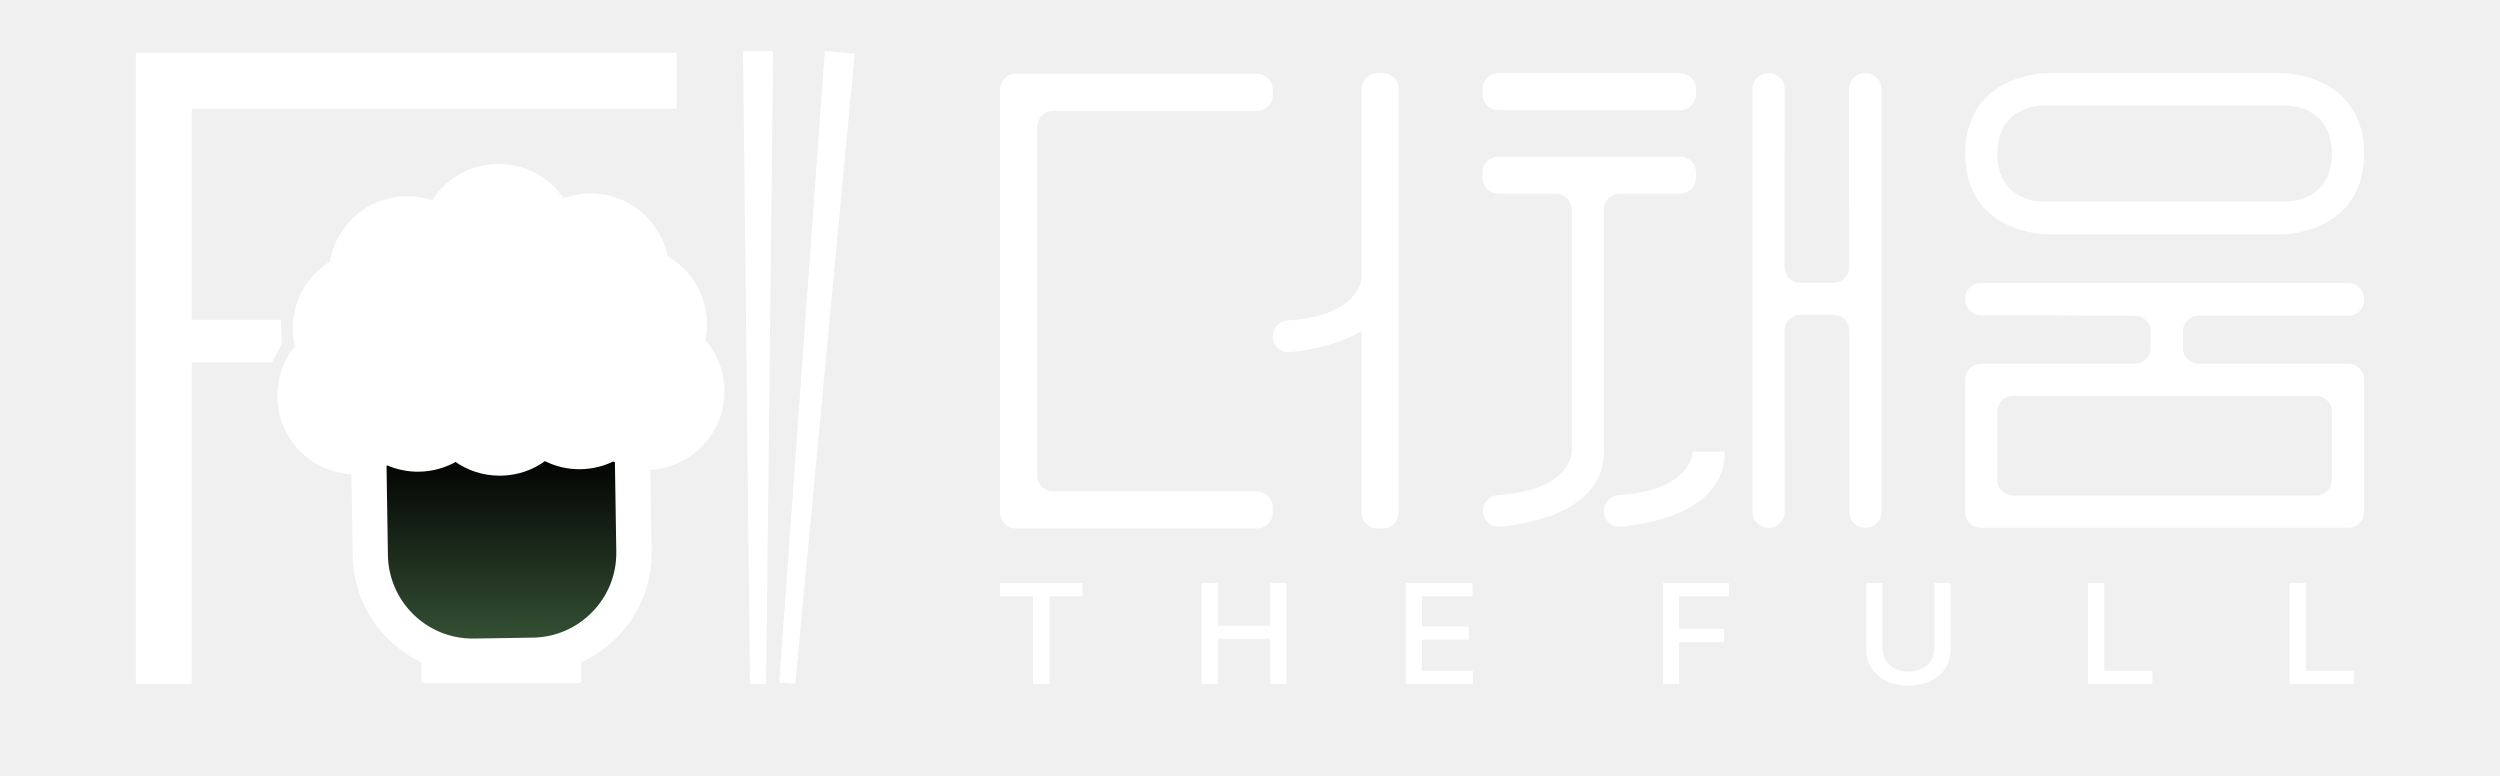
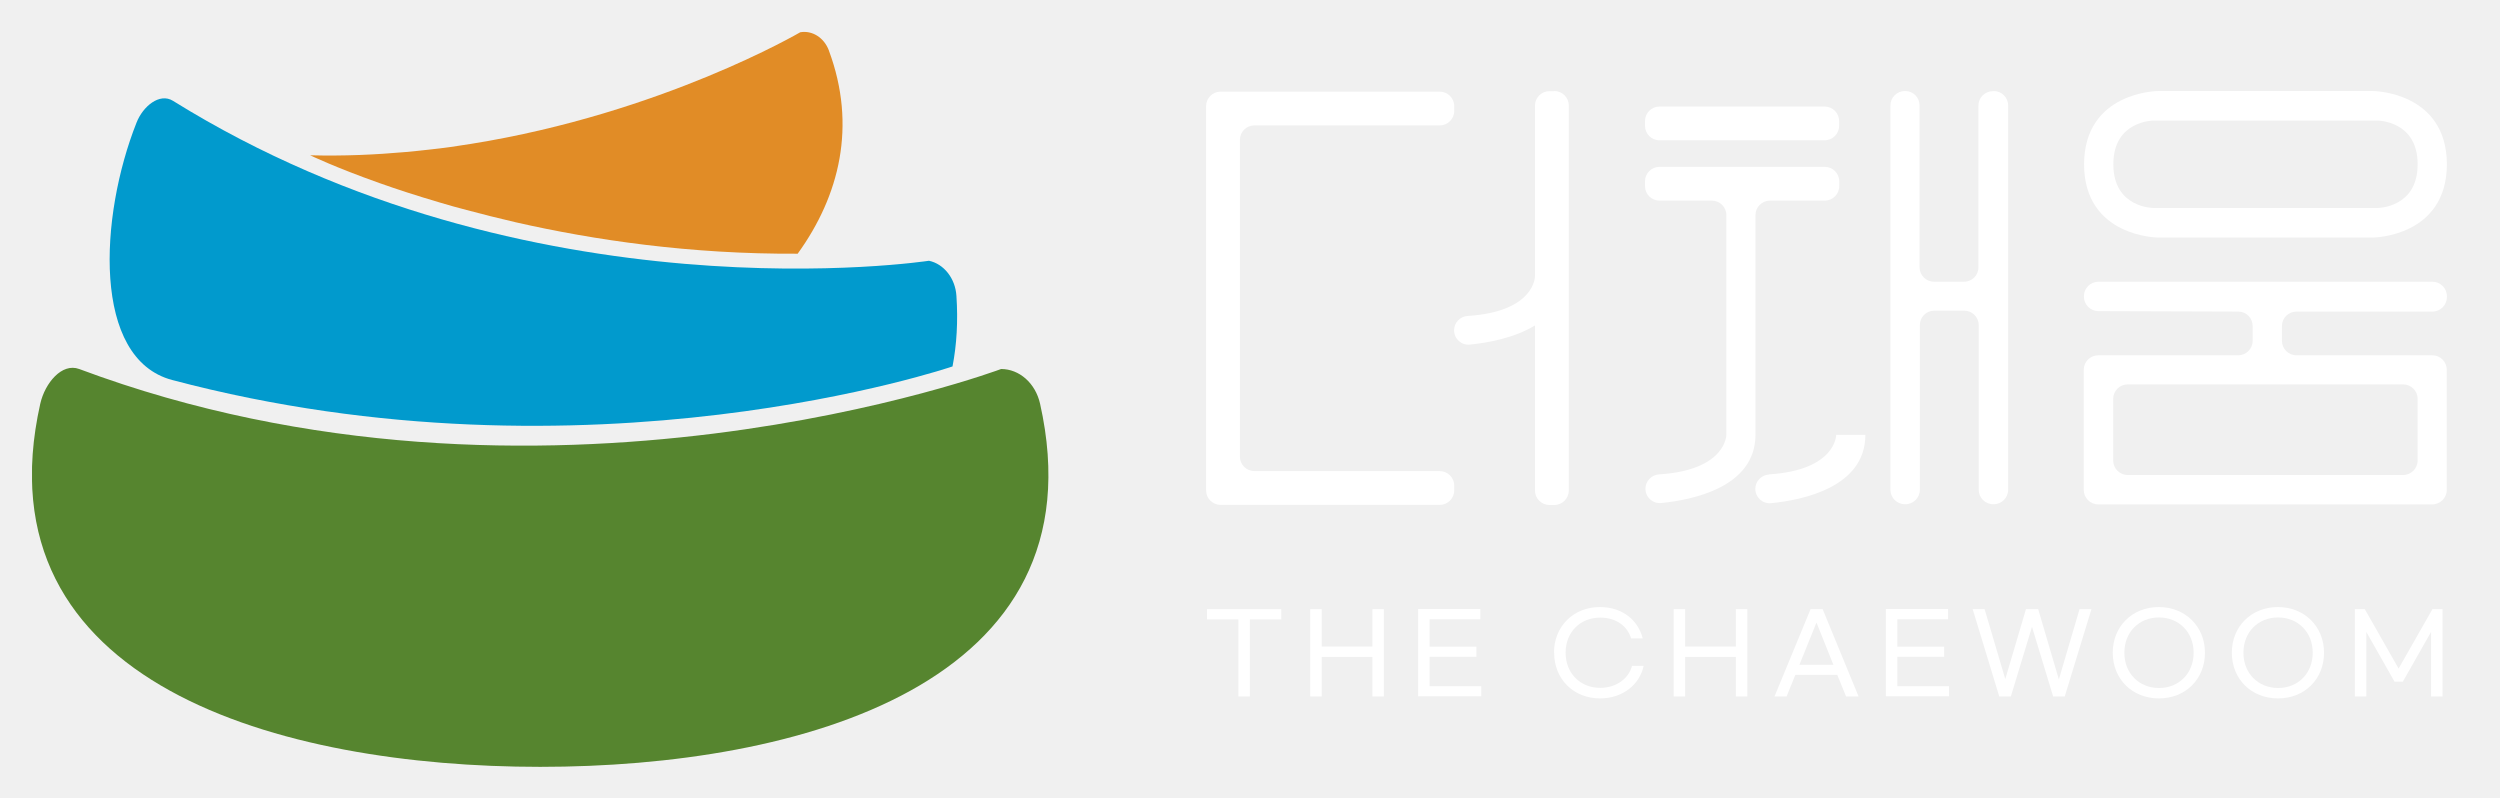
- <svg xmlns="http://www.w3.org/2000/svg" id="_레이어_1" data-name="레이어 1" viewBox="0 0 1436.09 445.5">
-   <defs>
-     <style>
-       .cls-1, .cls-2 {
-         fill: #fff;
-       }
- 
-       .cls-2 {
-         stroke: #fff;
-         stroke-miterlimit: 10;
-         stroke-width: 3px;
-       }
- 
-       .cls-3 {
-         fill: url(#_무제_그라디언트_14);
-       }
-     </style>
-     <linearGradient id="_무제_그라디언트_14" data-name="무제 그라디언트 14" x1="288.01" y1="259.91" x2="288.01" y2="382.99" gradientUnits="userSpaceOnUse">
-       <stop offset="0" stop-color="#000" />
-       <stop offset="1" stop-color="#3b5b3b" />
-     </linearGradient>
-   </defs>
+ <svg xmlns="http://www.w3.org/2000/svg" width="235" height="75">
  <g>
-     <path class="cls-1" d="M860.71,63.31h104.36c5.04,0,9.12-4.08,9.12-9.12v-3.08c0-5.04-4.08-9.12-9.12-9.12h-104.36c-5.04,0-9.12,4.08-9.12,9.11v3.08c0,5.04,4.08,9.12,9.12,9.12Z" />
-     <path class="cls-1" d="M1071.67,41.99h-.38c-5.04,0-9.12,4.09-9.12,9.13l.09,102.22c0,5.04-4.08,9.13-9.12,9.13h-18.95c-5.04,0-9.12-4.09-9.12-9.13l.08-102.23c0-5.04-4.08-9.13-9.12-9.13h-.24c-5.04,0-9.12,4.08-9.12,9.12v242.95c0,5.04,4.08,9.12,9.12,9.12h.24c5.04,0,9.12-4.09,9.12-9.12l-.07-104.08c0-5.04,4.08-9.12,9.12-9.12h18.95c5.04,0,9.12,4.08,9.12,9.12v104.09c0,5.04,4.08,9.12,9.12,9.12h.28c5.04,0,9.12-4.08,9.12-9.12V51.11c0-5.04-4.08-9.12-9.12-9.12Z" />
-     <path class="cls-1" d="M1175.55,134.6h135.77s46.55-.29,46.7-46.31c-.14-46.02-46.7-46.31-46.7-46.31h-135.77s-46.55.29-46.7,46.31c.14,46.02,46.7,46.31,46.7,46.31ZM1147.34,88.15s0,.05,0,.08c.05-27.58,25.37-27.58,25.37-27.58h141.43s25.32,0,25.37,27.58c0-.03,0-.05,0-.08v.15s0-.05,0-.08c-.05,27.58-25.37,27.58-25.37,27.58h-141.43s-25.32,0-25.37-27.58c0,.03,0,.05,0,.08v-.15Z" />
-     <path class="cls-1" d="M1128.85,88.09v.41c0-.07,0-.14,0-.21,0-.07,0-.14,0-.21Z" />
-     <path class="cls-1" d="M1147.34,88.15v.15s0-.05,0-.08,0-.05,0-.08Z" />
-     <path class="cls-1" d="M1263.04,181.34h85.89c5.04,0,9.12-4.08,9.12-9.12v-.57c0-5.04-4.08-9.12-9.12-9.12h-210.96c-5.04,0-9.12,4.08-9.12,9.12v.32c0,5.02,4.06,9.1,9.09,9.12l88.42.29c5.03.02,9.09,4.1,9.09,9.13v9.31c-.02,5.03-4.1,9.11-9.13,9.11h-88.35c-5.04,0-9.12,4.08-9.12,9.12v76c0,5.04,4.08,9.12,9.12,9.12h210.94c5.03,0,9.12-4.08,9.12-9.12l.02-76c0-5.04-4.08-9.12-9.12-9.12h-85.9c-5.04,0-9.12-4.09-9.12-9.13v-9.35c.02-5.03,4.1-9.11,9.13-9.11ZM1330.4,227.39c5.04,0,9.12,4.08,9.12,9.12v39.03c0,5.04-4.08,9.12-9.12,9.12h-173.93c-5.04,0-9.12-4.08-9.12-9.12v-39.03c0-5.04,4.08-9.12,9.12-9.12h173.93Z" />
-     <path class="cls-1" d="M921.32,120.38c0-5.04,4.08-9.12,9.12-9.12h34.63c5.04,0,9.12-4.08,9.12-9.12v-3.08c0-5.04-4.08-9.12-9.12-9.12h-104.36c-5.04,0-9.12,4.08-9.12,9.12v3.08c0,5.04,4.08,9.12,9.12,9.12h33.05c5.04,0,9.12,4.08,9.12,9.12v139.03s0,22.34-42.49,24.98c-4.79.3-8.54,4.29-8.54,9.09,0,5.39,4.63,9.61,9.99,9.08,19.22-1.9,59.48-9.85,59.48-43.15V120.38Z" />
-     <path class="cls-1" d="M929.86,284.41c-4.79.3-8.54,4.29-8.54,9.09,0,5.39,4.63,9.61,9.99,9.08,19.22-1.9,59.48-9.85,59.48-43.15h-18.44s0,22.34-42.49,24.98Z" />
-     <g>
-       <path class="cls-1" d="M721.98,282.26h-117.05c-5.04,0-9.12-4.09-9.12-9.12V72.83c0-5.04,4.08-9.12,9.12-9.12h117.05c5.04,0,9.12-4.08,9.12-9.12v-3.08c0-5.04-4.08-9.12-9.12-9.12h-138.41c-5.04,0-9.12,4.08-9.12,9.11v12.2h.04v218.54h-.04v12.2c0,5.04,4.08,9.12,9.12,9.12h138.41c5.04,0,9.12-4.08,9.12-9.12v-3.08c0-5.04-4.08-9.12-9.12-9.12Z" />
-       <path class="cls-1" d="M794.34,41.99h-3.08c-5.04,0-9.12,4.08-9.12,9.12v107.99h0s0,22.34-42.49,24.98c-4.79.3-8.54,4.29-8.54,9.09,0,5.39,4.63,9.61,9.99,9.08,10.69-1.06,27.88-4,41.04-12.13v104.34c0,5.04,4.08,9.12,9.12,9.12h3.08c5.04,0,9.12-4.08,9.12-9.12V51.11c0-5.04-4.08-9.12-9.12-9.12Z" />
+     <g stroke="none" id="svg_2">
+       <g stroke="none" clip-path="url(#svg_1)" id="svg_3">
+         <path stroke="none" fill="#FFFFFF" d="m117.487,58.225l0,7.241l-1.078,0l0,-7.241l-2.951,0l0,-0.964l6.98,0l0,0.964l-2.951,0l-0,0z" id="svg_4" />
+         <path stroke="none" fill="#FFFFFF" d="m130.086,57.261l0,8.205l-1.079,0l0,-3.712l-4.767,0l0,3.712l-1.078,0l0,-8.205l1.078,0l0,3.514l4.767,0l0,-3.514l1.079,0z" id="svg_5" />
+         <path stroke="none" fill="#FFFFFF" d="m139.151,57.261l0,0.949l-4.767,0l0,2.579l4.398,0l0,0.949l-4.398,0l0,2.763l4.852,0l0,0.95l-5.93,0l0,-8.205l5.845,0l0,0.014l-0,-0z" id="svg_6" />
+         <path stroke="none" fill="#FFFFFF" d="m146.075,61.357c0,-2.48 1.83,-4.294 4.313,-4.294c2.128,0 3.589,1.233 4.029,2.948l-1.092,0c-0.355,-1.162 -1.405,-1.956 -2.909,-1.956c-1.887,0 -3.249,1.375 -3.249,3.302c0,1.927 1.376,3.302 3.249,3.302c1.547,0 2.696,-0.907 2.994,-2.069l1.092,0c-0.355,1.715 -1.929,3.061 -4.1,3.061c-2.483,0 -4.313,-1.814 -4.313,-4.294l-0.014,0l0,0z" id="svg_7" />
+         <path stroke="none" fill="#FFFFFF" d="m164.249,57.261l0,8.205l-1.078,0l0,-3.712l-4.767,0l0,3.712l-1.078,0l0,-8.205l1.078,0l0,3.514l4.767,0l0,-3.514l1.078,0z" id="svg_8" />
+         <path stroke="none" fill="#FFFFFF" d="m172.72,63.44l-3.958,0l-0.823,2.026l-1.135,0l3.39,-8.205l1.135,0l3.377,8.205l-1.177,0l-0.823,-2.026l0.014,0l-0,0zm-0.383,-0.95l-1.589,-3.968l-1.603,3.968l3.192,0l0,0z" id="svg_9" />
+         <path stroke="none" fill="#FFFFFF" d="m183.119,57.261l0,0.949l-4.767,0l0,2.579l4.398,0l0,0.949l-4.398,0l0,2.763l4.852,0l0,0.95l-5.93,0l0,-8.205l5.845,0l0,0.014l-0,-0z" id="svg_10" />
+         <path stroke="none" fill="#FFFFFF" d="m196.597,57.261l-2.511,8.205l-1.092,0l-1.986,-6.547l-1.987,6.547l-1.092,0l-2.497,-8.205l1.121,0l1.943,6.575l1.944,-6.575l1.149,0l1.944,6.604l1.944,-6.604l1.092,0l0.028,0z" id="svg_11" />
+         <path stroke="none" fill="#FFFFFF" d="m198.598,61.357c0,-2.48 1.844,-4.294 4.327,-4.294c2.483,0 4.341,1.814 4.341,4.294c0,2.48 -1.83,4.294 -4.327,4.294c-2.497,0 -4.341,-1.814 -4.341,-4.294zm7.604,0c0,-1.942 -1.39,-3.316 -3.263,-3.316c-1.873,0 -3.249,1.375 -3.249,3.316c0,1.942 1.391,3.316 3.263,3.316c1.873,0 3.249,-1.389 3.249,-3.316z" id="svg_12" />
+         <path stroke="none" fill="#FFFFFF" d="m209.792,61.357c0,-2.48 1.844,-4.294 4.327,-4.294c2.483,0 4.341,1.814 4.341,4.294c0,2.48 -1.83,4.294 -4.327,4.294c-2.497,0 -4.341,-1.814 -4.341,-4.294zm7.604,0c0,-1.942 -1.39,-3.316 -3.263,-3.316c-1.873,0 -3.249,1.375 -3.249,3.316c0,1.942 1.391,3.316 3.263,3.316c1.873,0 3.249,-1.389 3.249,-3.316z" id="svg_13" />
+         <path stroke="none" fill="#FFFFFF" d="m222.291,57.261l3.178,5.583l3.178,-5.583l0.951,0l0,8.205l-1.079,0l0,-6.065l-2.653,4.676l-0.78,0l-2.653,-4.676l0,6.065l-1.078,0l0,-8.205l0.95,0l-0.014,0l-0,0z" id="svg_14" />
+         <path stroke="none" fill="#FFFFFF" d="m187.39,8.57l-0.057,0c-0.752,0 -1.362,0.609 -1.362,1.36l0,15.191c0.014,0.751 -0.596,1.36 -1.348,1.36l-2.823,0c-0.752,0 -1.362,-0.609 -1.362,-1.36l0,-15.205c0,-0.751 -0.596,-1.36 -1.348,-1.36l-0.028,0c-0.752,0 -1.362,0.609 -1.362,1.36l0,36.122c0,0.751 0.61,1.36 1.362,1.36l0.042,0c0.752,0 1.362,-0.609 1.362,-1.36l0,-15.475c0,-0.751 0.596,-1.36 1.348,-1.36l2.823,0c0.752,0 1.362,0.609 1.362,1.36l0,15.475c0,0.751 0.61,1.36 1.362,1.36l0.043,0c0.752,0 1.362,-0.609 1.362,-1.36l0,-36.122c0,-0.751 -0.61,-1.36 -1.362,-1.36l-0.014,0.014l0,-0z" id="svg_15" />
+         <path stroke="none" fill="#FFFFFF" d="m202.854,22.33l20.203,0c0,0 6.924,-0.043 6.952,-6.887c-0.028,-6.845 -6.952,-6.887 -6.952,-6.887l-20.203,0c0,0 -6.923,0.043 -6.952,6.887c0.014,6.845 6.952,6.887 6.952,6.887zm-4.199,-6.901c0,-4.095 3.773,-4.095 3.773,-4.095l21.055,0c0,0 3.774,0 3.774,4.095l0,0.028c0,4.095 -3.774,4.095 -3.774,4.095l-21.055,0c0,0 -3.773,0 -3.773,-4.095l0,-0.028z" id="svg_16" />
+         <path stroke="none" fill="#FFFFFF" d="m227.257,15.429l-0.015,0.014l0.015,0l0,-0.014z" id="svg_17" />
+         <path stroke="none" fill="#FFFFFF" d="m215.864,29.288l12.783,0c0.752,0 1.362,-0.609 1.362,-1.36l0,-0.085c0,-0.751 -0.61,-1.36 -1.362,-1.36l-31.398,0c-0.752,0 -1.362,0.609 -1.362,1.36l0,0.043c0,0.751 0.61,1.346 1.348,1.36l13.166,0.043c0.752,0 1.348,0.609 1.348,1.36l0,1.389c0,0.751 -0.61,1.36 -1.362,1.36l-13.152,0c-0.752,0 -1.362,0.609 -1.362,1.36l0,11.294c0,0.751 0.61,1.36 1.362,1.36l31.398,0c0.752,0 1.362,-0.609 1.362,-1.36l0,-11.294c0,-0.751 -0.61,-1.36 -1.348,-1.36l-12.783,0c-0.752,0 -1.362,-0.609 -1.362,-1.36l0,-1.389c0,-0.751 0.61,-1.36 1.362,-1.36l-0,-0zm10.031,6.845c0.752,0 1.362,0.609 1.362,1.36l0,5.796c0,0.751 -0.61,1.36 -1.362,1.36l-25.893,0c-0.752,0 -1.363,-0.609 -1.363,-1.36l0,-5.796c0,-0.751 0.611,-1.36 1.363,-1.36l25.893,0z" id="svg_18" />
+         <path stroke="none" fill="#FFFFFF" d="m165.015,20.218c0,-0.751 0.61,-1.36 1.362,-1.36l5.15,0c0.752,0 1.362,-0.609 1.362,-1.36l0,-0.453c0,-0.751 -0.61,-1.36 -1.362,-1.36l-15.535,0c-0.752,0 -1.362,0.609 -1.362,1.36l0,0.453c0,0.751 0.61,1.36 1.362,1.36l4.923,0c0.752,0 1.362,0.609 1.362,1.36l0,20.661c0,0 0,3.316 -6.328,3.713c-0.709,0.042 -1.277,0.638 -1.277,1.346c0,0.808 0.696,1.431 1.49,1.346c2.866,-0.283 8.853,-1.46 8.853,-6.419l0,-20.661l0,0.014l0,0z" id="svg_19" />
+         <path stroke="none" fill="#FFFFFF" d="m166.278,44.606c-0.71,0.042 -1.277,0.638 -1.277,1.346c0,0.808 0.695,1.431 1.49,1.346c2.866,-0.283 8.853,-1.46 8.853,-6.419l-2.739,0c0,0 0,3.316 -6.327,3.713l0,0.014l0,-0z" id="svg_20" />
+         <path stroke="none" fill="#FFFFFF" d="m135.335,44.281l-17.422,0c-0.752,0 -1.362,-0.609 -1.362,-1.36l0,-29.773c0,-0.751 0.61,-1.36 1.362,-1.36l17.422,0c0.752,0 1.362,-0.609 1.362,-1.36l0,-0.453c0,-0.751 -0.61,-1.36 -1.362,-1.36l-20.6,0c-0.752,0 -1.362,0.609 -1.362,1.36l0,1.814l0,32.494l0,1.814c0,0.751 0.61,1.36 1.362,1.36l20.6,0c0.752,0 1.362,-0.609 1.362,-1.36l0,-0.453c0,-0.751 -0.61,-1.36 -1.362,-1.36l0,-0z" id="svg_21" />
+         <path stroke="none" fill="#FFFFFF" d="m146.103,8.57l-0.454,0c-0.752,0 -1.362,0.609 -1.362,1.36l0,16.056c0,0 0,3.316 -6.327,3.713c-0.71,0.042 -1.277,0.638 -1.277,1.346c0,0.808 0.695,1.431 1.489,1.346c1.589,-0.156 4.143,-0.595 6.115,-1.8l0,15.517c0,0.751 0.61,1.36 1.362,1.36l0.454,0c0.752,0 1.362,-0.609 1.362,-1.36l0,-36.193c0,-0.751 -0.61,-1.36 -1.362,-1.36l0,0.014z" id="svg_22" />
+         <path stroke="none" fill="#019ACD" d="m16.186,35.721c-7.548,-1.998 -6.853,-15.375 -3.348,-24.204c0.596,-1.516 2.157,-2.82 3.419,-2.041c33.483,20.817 71.066,15.035 71.066,15.035c1.405,0.298 2.483,1.658 2.582,3.316c0.156,2.367 0.029,4.563 -0.368,6.618c0,0 -34.164,11.663 -73.351,1.275l0,-0z" id="svg_23" />
+         <path stroke="none" fill="#56852F" d="m7.446,34.687c-1.632,-0.609 -3.221,1.332 -3.66,3.259c-5.916,26.415 22.729,34.138 46.99,34.138c24.261,0 52.906,-7.723 46.99,-34.138c-0.439,-1.941 -1.958,-3.259 -3.66,-3.259c0,0 -43.329,16.211 -86.659,0z" id="svg_24" />
+         <path stroke="none" fill="#E18C26" d="m77.917,4.748c-0.454,-1.219 -1.575,-1.913 -2.696,-1.715c0,0 -12.981,7.61 -30.915,10.486c-1.277,0.213 -2.582,0.397 -3.916,0.539c-0.724,0.085 -1.447,0.156 -2.185,0.227c-1.447,0.128 -2.923,0.227 -4.412,0.283c-1.532,0.057 -3.079,0.071 -4.639,0.028c0,0 2.341,1.134 6.498,2.607c1.632,0.581 3.547,1.205 5.718,1.842c0.795,0.241 1.617,0.468 2.483,0.694c1.461,0.397 3.022,0.779 4.654,1.162c7.349,1.672 16.401,3.004 26.474,2.948c3.944,-5.456 5.562,-12.031 2.937,-19.088l0,-0.014z" id="svg_25" />
+         <path stroke="none" fill="#FFFFFF" d="m171.514,10.015l-15.521,0c-0.753,0 -1.362,0.609 -1.362,1.36l0,0.453c0,0.751 0.609,1.36 1.362,1.36l15.521,0c0.752,0 1.362,-0.609 1.362,-1.36l0,-0.453c0,-0.751 -0.61,-1.36 -1.362,-1.36z" id="svg_26" />
+       </g>
+       <defs stroke="none" transform="translate(0 2) translate(1 0) translate(-2.38419e-7 0) translate(2.38419e-7 0) translate(0 -1) translate(0 1) translate(1 0) translate(0 1) translate(0 -3.57628e-7) translate(1 0) translate(1.19209e-7 0) translate(0 -2) translate(0 -0.00000166893) translate(-2 0) translate(2.38419e-7 0) translate(-33 -93) translate(-2 -130) translate(0 -1) translate(0 -1) translate(0 -1) translate(0 -1) translate(0 -1) translate(0 -1) translate(0 -1) translate(0 -1) translate(0 -1) translate(0 -1) translate(0 -1) translate(0 -1) translate(0 -1) translate(0 -1) translate(0 -1) translate(0 -1) translate(0 -1) translate(0 -1) translate(0 -1) translate(0 -1) translate(0 -1) translate(0 -1) translate(0 -1) translate(0 -0.11232) translate(-229 -4) translate(-1 0) translate(-1 0) translate(-1 0) translate(-1 0) translate(-1 0) translate(-1 0) translate(-1 0) translate(-1 0) translate(-1 0) translate(-1 0) translate(-1 0) translate(-1 0) translate(-1 0) translate(-1 0) translate(-1 0) translate(-1 0) translate(-1 0) translate(-1 0) translate(-1 0) translate(-1 0) translate(-1 0) translate(-1 0) translate(-1 0) translate(-1 0) translate(-1 0) translate(-0.495209 0) translate(87 16) translate(-2 -5) translate(206.505 0) translate(0 239.64) translate(204.495 236.112) scale(0.586574 0.586574) translate(-204.495 -236.112)">
+         <clipPath stroke="none" id="svg_1">
+           <rect stroke="none" x="3.01" y="1.527" fill="white" height="119.248" width="387" id="svg_27" />
+         </clipPath>
+       </defs>
    </g>
  </g>
-   <path class="cls-1" d="M574.46,342.57v-7.63h47.3v7.63h-18.93v50.4h-9.36v-50.4h-19.01Z" />
-   <path class="cls-1" d="M690.21,392.97v-58.03h9.32v24.54h30.17v-24.54h9.36v58.03h-9.36v-25.86h-30.17v25.86h-9.32Z" />
-   <path class="cls-1" d="M807.52,392.97v-58.03h38.35v7.63h-29.03v17.29h26.94v7.59h-26.94v17.88h29.27v7.63h-38.59Z" />
-   <path class="cls-1" d="M955.24,392.97v-58.03h37.9v7.63h-28.58v18.66h25.84v7.59h-25.84v24.15h-9.32Z" />
-   <path class="cls-1" d="M1096.33,393.86c-4.88,0-9.14-.9-12.8-2.69-3.65-1.79-6.48-4.25-8.48-7.38-2-3.13-3-6.72-3-10.77v-38.09h9.32v37.35c0,2.62.61,4.95,1.82,6.97,1.21,2.02,2.94,3.62,5.17,4.79,2.23,1.17,4.89,1.75,7.97,1.75s5.69-.58,7.91-1.75c2.22-1.17,3.93-2.77,5.13-4.79,1.2-2.03,1.8-4.35,1.8-6.97v-37.35h9.36v38.09c0,4.05-1,7.64-3,10.77-2,3.13-4.82,5.59-8.46,7.38s-7.88,2.69-12.73,2.69Z" />
-   <path class="cls-1" d="M1199.45,392.97v-58.03h9.32v50.4h27.59v7.63h-36.91Z" />
-   <path class="cls-1" d="M1315.28,392.97v-58.03h9.32v50.4h27.59v7.63h-36.91Z" />
-   <polygon class="cls-1" points="444.1 29.34 440.1 392.97 430.84 392.97 426.84 29.34 444.1 29.34" />
-   <polygon class="cls-1" points="490.97 30.79 456.85 392.81 447.63 392.03 473.77 29.34 490.97 30.79" />
-   <polygon class="cls-1" points="388.73 62.54 110.15 62.54 110.15 183.72 161.26 183.72 161.9 197.38 156.25 208.23 110.15 208.23 110.15 392.97 78.04 392.97 78.04 30.42 388.73 30.42 388.73 62.54" />
-   <g>
-     <path class="cls-1" d="M287.74,273.28c-9.15,0-17.86-2.75-25.26-7.95-6.4,3.6-13.64,5.56-20.96,5.67-.23,0-.46,0-.69,0-6.1,0-12.01-1.23-17.59-3.65-2.7,1.27-5.54,2.27-8.46,2.98-3.4.82-6.89,1.24-10.38,1.24-3.91,0-7.81-.52-11.57-1.54-18.86-5.12-32.25-22.35-32.55-41.9-.16-10.51,3.43-20.73,10.14-28.83-.8-3.23-1.24-6.57-1.29-9.92-.25-15.72,7.92-30.43,21.35-38.5,3.34-21.21,21.31-36.8,42.9-37.14.23,0,.47,0,.7,0,5.03,0,9.96.84,14.66,2.5,7.91-12.95,21.66-20.8,36.95-21.04.23,0,.47,0,.7,0,15,0,28.73,7.42,36.89,19.89,4.86-1.89,10-2.89,15.28-2.97.24,0,.47,0,.71,0,21.24,0,39.38,15.02,43.33,35.79,13.67,7.65,22.29,22.09,22.53,37.81.05,3.35-.28,6.7-.98,9.96,6.96,7.89,10.87,17.99,11.03,28.5.31,19.55-12.54,37.19-31.23,42.9-4.18,1.28-8.54,1.92-12.93,1.92h0c-3.03,0-6.06-.31-9-.93-3.12-.65-6.17-1.64-9.06-2.95-5.84,2.86-12.11,4.35-18.65,4.46-.24,0-.48,0-.71,0-7.01,0-13.69-1.59-19.85-4.72-7.35,5.37-16.07,8.28-25.28,8.43-.24,0-.48,0-.71,0ZM263.64,240.59c.26,0,.52.1.71.3l5.58,5.7c4.74,4.84,11.07,7.51,17.81,7.51h.4c6.74-.11,13.02-2.86,17.67-7.74l5.29-5.55c.2-.21.46-.31.72-.31.21,0,.42.07.6.2l6.12,4.63c4.37,3.31,9.56,5.05,15.03,5.05h.4c4.81-.08,9.46-1.53,13.45-4.19l4.62-3.09c.17-.11.36-.17.56-.17.18,0,.37.05.53.15l4.71,2.94c2.49,1.56,5.21,2.65,8.07,3.25,1.66.35,3.37.52,5.09.52,2.49,0,4.95-.37,7.32-1.09,10.57-3.23,17.82-13.2,17.65-24.25-.11-7.19-3.34-14-8.84-18.66l-4.61-3.9c-.32-.27-.44-.72-.29-1.11l2.12-5.66c1.09-2.92,1.62-5.99,1.57-9.12-.16-10.12-6.34-19.08-15.75-22.81l-5.1-2.02c-.36-.14-.61-.48-.63-.87l-.31-5.48c-.74-13.19-11.68-23.53-24.9-23.53h-.4c-5.12.08-10.02,1.7-14.17,4.69l-9.41,6.78c-.17.12-.38.19-.58.19-.1,0-.2-.02-.3-.05-.3-.1-.54-.33-.64-.63l-3.74-10.98c-3.44-10.11-12.93-16.91-23.62-16.91h-.4c-10.86.17-20.3,7.26-23.47,17.65l-3.4,11.09c-.09.3-.32.54-.62.65-.11.04-.22.06-.33.06-.2,0-.39-.06-.56-.17l-9.62-6.48c-4.12-2.78-8.93-4.25-13.91-4.25h-.4c-13.43.21-24.21,10.89-24.55,24.3l-.14,5.48c0,.39-.24.74-.6.89l-5.03,2.18c-9.29,4.03-15.19,13.17-15.04,23.29.05,3.13.67,6.18,1.86,9.06l2.29,5.59c.16.39.06.84-.26,1.12l-4.49,4.05c-5.36,4.83-8.37,11.73-8.26,18.92.17,11.05,7.74,20.8,18.4,23.69,2.14.58,4.34.87,6.54.87,1.97,0,3.95-.24,5.88-.7,2.71-.66,5.27-1.75,7.61-3.25l4.49-2.89c.17-.11.35-.16.54-.16.18,0,.36.05.51.14l4.58,2.75c3.86,2.32,8.29,3.55,12.81,3.55h.39c5.82-.09,11.24-2.12,15.68-5.86l6.1-5.14c.19-.16.42-.24.64-.24Z" />
-     <path class="cls-1" d="M286.38,96.19c15.07,0,28.72,7.75,36.49,20.12,4.94-2.03,10.24-3.12,15.69-3.21.23,0,.46,0,.69,0,21.12,0,38.79,15.09,42.43,35.43,13.54,7.39,22.19,21.47,22.43,37.18.05,3.46-.3,6.89-1.06,10.23,6.96,7.71,10.96,17.73,11.12,28.23.3,19.11-12.25,36.35-30.52,41.93-4.11,1.25-8.38,1.88-12.64,1.88-2.96,0-5.91-.3-8.8-.91-3.22-.67-6.32-1.7-9.28-3.07-5.77,2.9-12.13,4.46-18.65,4.56-.23,0-.46,0-.7,0-7.05,0-13.82-1.67-19.95-4.89-7.23,5.45-15.96,8.46-25.2,8.6-.23,0-.46,0-.7,0-9.19,0-17.9-2.84-25.2-8.13-6.36,3.7-13.62,5.74-21.04,5.86-.23,0-.45,0-.68,0-6.09,0-12.09-1.28-17.6-3.75-2.76,1.34-5.67,2.38-8.68,3.11-3.34.81-6.75,1.21-10.15,1.21-3.81,0-7.62-.5-11.31-1.51-18.43-5.01-31.52-21.85-31.82-40.95-.16-10.5,3.51-20.64,10.23-28.56-.87-3.32-1.33-6.73-1.38-10.19-.24-15.71,7.96-30.06,21.26-37.87,3.03-20.67,20.57-36.42,42-36.76.23,0,.46,0,.69,0,5.21,0,10.3.93,15.09,2.72,7.49-12.8,21.19-21.03,36.53-21.27.23,0,.46,0,.69,0M258.15,142.82l-9.62-6.48c-4.3-2.89-9.29-4.42-14.47-4.42-.14,0-.27,0-.41,0-13.97.22-25.18,11.32-25.54,25.28l-.14,5.48-5.03,2.18c-9.66,4.19-15.8,13.7-15.64,24.23.05,3.25.7,6.42,1.93,9.43l2.29,5.59-4.49,4.05c-5.57,5.03-8.7,12.2-8.59,19.68.18,11.5,8.05,21.63,19.14,24.64,2.23.6,4.51.91,6.81.91,2.04,0,4.1-.24,6.12-.73,2.82-.68,5.49-1.82,7.91-3.38l4.49-2.89,4.58,2.75c4.02,2.42,8.62,3.69,13.33,3.69.14,0,.27,0,.41,0,6.05-.09,11.69-2.2,16.31-6.1l6.1-5.14,5.58,5.7c4.94,5.05,11.51,7.81,18.53,7.81.14,0,.28,0,.42,0,7.01-.11,13.54-2.97,18.38-8.05l5.29-5.55,6.12,4.63c4.55,3.44,9.94,5.26,15.63,5.26.14,0,.28,0,.42,0,5-.08,9.84-1.59,13.99-4.36l4.62-3.09,4.71,2.94c2.59,1.62,5.42,2.75,8.4,3.38,1.74.36,3.51.54,5.29.54,2.57,0,5.14-.38,7.62-1.13,10.99-3.35,18.54-13.73,18.36-25.22-.12-7.48-3.47-14.56-9.2-19.41l-4.61-3.91,2.12-5.66c1.14-3.04,1.69-6.23,1.64-9.48-.16-10.53-6.6-19.84-16.38-23.73l-5.1-2.02-.31-5.48c-.78-13.8-12.11-24.47-25.89-24.47-.14,0-.28,0-.42,0-5.33.08-10.42,1.77-14.74,4.88l-9.41,6.78-3.74-10.98c-3.6-10.56-13.43-17.58-24.56-17.58-.14,0-.28,0-.41,0-11.3.18-21.11,7.55-24.41,18.35l-3.4,11.09M286.38,94.19h0c-.24,0-.48,0-.72,0-15.36.24-29.21,8-37.36,20.84-4.58-1.53-9.35-2.3-14.23-2.3-.24,0-.48,0-.72,0-21.92.34-40.19,16.06-43.8,37.52-13.49,8.3-21.68,23.21-21.43,39.13.05,3.26.45,6.51,1.2,9.66-6.65,8.22-10.21,18.51-10.05,29.09.31,19.99,14,37.62,33.29,42.85,3.85,1.05,7.84,1.58,11.84,1.58,3.57,0,7.14-.43,10.62-1.26,2.84-.69,5.61-1.65,8.25-2.86,5.58,2.36,11.48,3.56,17.57,3.56.24,0,.47,0,.71,0,7.28-.11,14.47-2.01,20.89-5.5,7.45,5.09,16.18,7.77,25.32,7.77.24,0,.48,0,.73,0,9.21-.14,17.94-3,25.35-8.26,6.15,3.02,12.79,4.55,19.76,4.55.24,0,.48,0,.73,0,6.53-.1,12.8-1.57,18.65-4.35,2.83,1.24,5.8,2.19,8.84,2.82,3.01.63,6.11.95,9.21.95,4.5,0,8.95-.66,13.23-1.97,19.12-5.84,32.25-23.88,31.94-43.87-.16-10.58-4.05-20.76-10.95-28.76.65-3.18.95-6.43.9-9.69-.25-15.92-8.9-30.56-22.64-38.44-4.21-21-22.66-36.14-44.22-36.14-.24,0-.48,0-.72,0-5.13.08-10.12,1.01-14.87,2.76-8.39-12.35-22.21-19.67-37.28-19.67h0ZM258.15,144.82c.22,0,.45-.04.67-.11.6-.21,1.06-.69,1.24-1.3l3.4-11.09c3.05-9.97,12.11-16.77,22.53-16.94.13,0,.26,0,.38,0,10.25,0,19.36,6.52,22.67,16.23l3.74,10.98c.2.6.68,1.07,1.28,1.26.2.06.4.09.61.09.41,0,.82-.13,1.17-.38l9.41-6.78c3.98-2.87,8.68-4.42,13.6-4.5.13,0,.26,0,.39,0,12.69,0,23.18,9.92,23.9,22.58l.31,5.48c.04.78.54,1.46,1.26,1.75l5.1,2.02c9.04,3.59,14.97,12.18,15.12,21.9.05,3-.46,5.95-1.51,8.75l-2.12,5.66c-.3.79-.06,1.68.58,2.23l4.61,3.91c5.29,4.48,8.38,11.01,8.49,17.91.17,10.61-6.8,20.18-16.94,23.28-2.27.69-4.64,1.05-7.03,1.05-1.65,0-3.29-.17-4.88-.5-2.75-.57-5.36-1.62-7.75-3.12l-4.71-2.94c-.32-.2-.69-.3-1.06-.3-.39,0-.78.11-1.11.34l-4.62,3.09c-3.83,2.56-8.29,3.95-12.91,4.02-.13,0-.26,0-.39,0-5.25,0-10.23-1.68-14.42-4.85l-6.12-4.63c-.36-.27-.78-.41-1.21-.41-.53,0-1.06.21-1.45.62l-5.29,5.55c-4.47,4.69-10.49,7.33-16.96,7.43-.13,0-.26,0-.39,0-6.48,0-12.55-2.56-17.1-7.21l-5.58-5.7c-.39-.4-.91-.6-1.43-.6-.46,0-.91.16-1.29.47l-6.1,5.14c-4.26,3.59-9.47,5.54-15.05,5.63-.13,0-.25,0-.38,0-4.34,0-8.59-1.18-12.3-3.4l-4.58-2.75c-.32-.19-.67-.29-1.03-.29-.38,0-.75.11-1.08.32l-4.49,2.89c-2.24,1.44-4.7,2.49-7.3,3.12-1.85.45-3.75.67-5.65.67-2.12,0-4.23-.28-6.28-.84-10.23-2.78-17.5-12.13-17.66-22.74-.11-6.91,2.78-13.53,7.93-18.17l4.49-4.05c.63-.57.83-1.46.51-2.24l-2.29-5.59c-1.14-2.77-1.74-5.7-1.78-8.7-.15-9.72,5.51-18.49,14.43-22.36l5.03-2.18c.71-.31,1.18-1.01,1.2-1.78l.14-5.48c.32-12.88,10.68-23.13,23.57-23.33.13,0,.25,0,.38,0,4.78,0,9.39,1.41,13.35,4.08l9.62,6.48c.33.23.72.34,1.12.34h0Z" />
-   </g>
-   <path class="cls-1" d="M387.79,205.03l-4.61-3.91,2.12-5.66c1.14-3.04,1.69-6.23,1.64-9.48-.16-10.53-6.6-19.84-16.38-23.73l-5.1-2.02-.31-5.48c-.79-13.94-12.34-24.69-26.31-24.47-5.33.08-10.42,1.77-14.74,4.88l-9.41,6.78-3.74-10.98c-3.64-10.69-13.68-17.76-24.98-17.58-11.3.18-21.11,7.55-24.41,18.35l-3.4,11.09-9.62-6.48c-4.41-2.97-9.56-4.5-14.88-4.41-13.97.22-25.18,11.32-25.54,25.28l-.14,5.48-5.03,2.18c-9.66,4.19-15.8,13.7-15.64,24.23.05,3.25.7,6.42,1.93,9.43l2.29,5.59-4.49,4.05c-5.57,5.03-8.7,12.2-8.59,19.68.18,11.5,8.05,21.63,19.14,24.64,4.21,1.14,8.63,1.21,12.92.18,2.82-.68,5.49-1.82,7.91-3.38l4.49-2.89,4.58,2.75c4.14,2.49,8.89,3.76,13.74,3.69,6.05-.09,11.69-2.2,16.31-6.1l6.1-5.14,5.58,5.7c5.04,5.15,11.77,7.92,18.95,7.81,7.01-.11,13.54-2.97,18.38-8.05l5.29-5.55,6.12,4.63c4.66,3.53,10.21,5.34,16.05,5.25,5-.08,9.84-1.59,13.99-4.36l4.62-3.09,4.71,2.94c2.59,1.62,5.42,2.75,8.4,3.38,4.24.89,8.72.69,12.91-.59,10.99-3.35,18.54-13.73,18.36-25.22-.12-7.48-3.47-14.56-9.2-19.41Z" />
-   <rect class="cls-1" x="242.05" y="371.28" width="91.83" height="21.1" rx="1.61" ry="1.61" />
-   <path class="cls-3" d="M352.18,263.46c-5.77,2.89-12.13,4.46-18.65,4.56-7.33.15-14.31-1.56-20.64-4.88-7.23,5.44-15.96,8.45-25.2,8.6-.23,0-.46,0-.7,0-9.19,0-17.91-2.84-25.21-8.13-6.36,3.69-13.62,5.74-21.03,5.85-6.36.09-12.56-1.19-18.28-3.74-.65.32-1.31.61-1.97.89l.81,52.29c.43,27.67,23.24,49.86,50.97,49.41l33.8-.53c13.41-.21,25.93-5.63,35.26-15.25,9.33-9.63,14.36-22.31,14.15-35.72l-.81-52.29c-.85-.33-1.68-.68-2.51-1.07Z" />
-   <path class="cls-2" d="M364.99,249.63c-2.98-.62-5.8-1.76-8.39-3.37l-4.73-2.95-4.63,3.1c-4.15,2.77-8.98,4.28-13.97,4.35-5.89.07-11.38-1.72-16.03-5.24l-6.14-4.65-5.31,5.58c-4.84,5.07-11.35,7.93-18.35,8.04-7.17.05-13.89-2.66-18.92-7.79l-5.6-5.72-6.12,5.16c-4.61,3.89-10.24,5.99-16.28,6.09-4.84.07-9.58-1.2-13.72-3.68l-4.6-2.76-4.51,2.91c-2.42,1.56-5.08,2.7-7.9,3.38l-6.71,1.62,1.02,65.51c.57,36.83,30.72,66.4,67.43,66.4.35,0,.71,0,1.07,0l33.8-.53c18.01-.28,34.84-7.56,47.38-20.5,12.54-12.94,19.29-29.98,19.01-48l-1.02-65.5-6.75-1.41ZM341.36,352.53c-9.33,9.63-21.85,15.04-35.26,15.25l-33.8.53c-27.73.45-50.54-21.73-50.97-49.41l-.81-52.29c.66-.28,1.32-.58,1.97-.89,5.72,2.56,11.92,3.83,18.28,3.74,7.42-.12,14.67-2.16,21.03-5.85,7.3,5.29,16.01,8.13,25.21,8.13.23,0,.46,0,.7,0,9.23-.14,17.96-3.15,25.2-8.6,6.33,3.32,13.3,5.03,20.64,4.88,6.52-.1,12.88-1.66,18.65-4.56.83.38,1.66.74,2.51,1.07l.81,52.29c.21,13.41-4.81,26.09-14.15,35.72Z" />
</svg>
